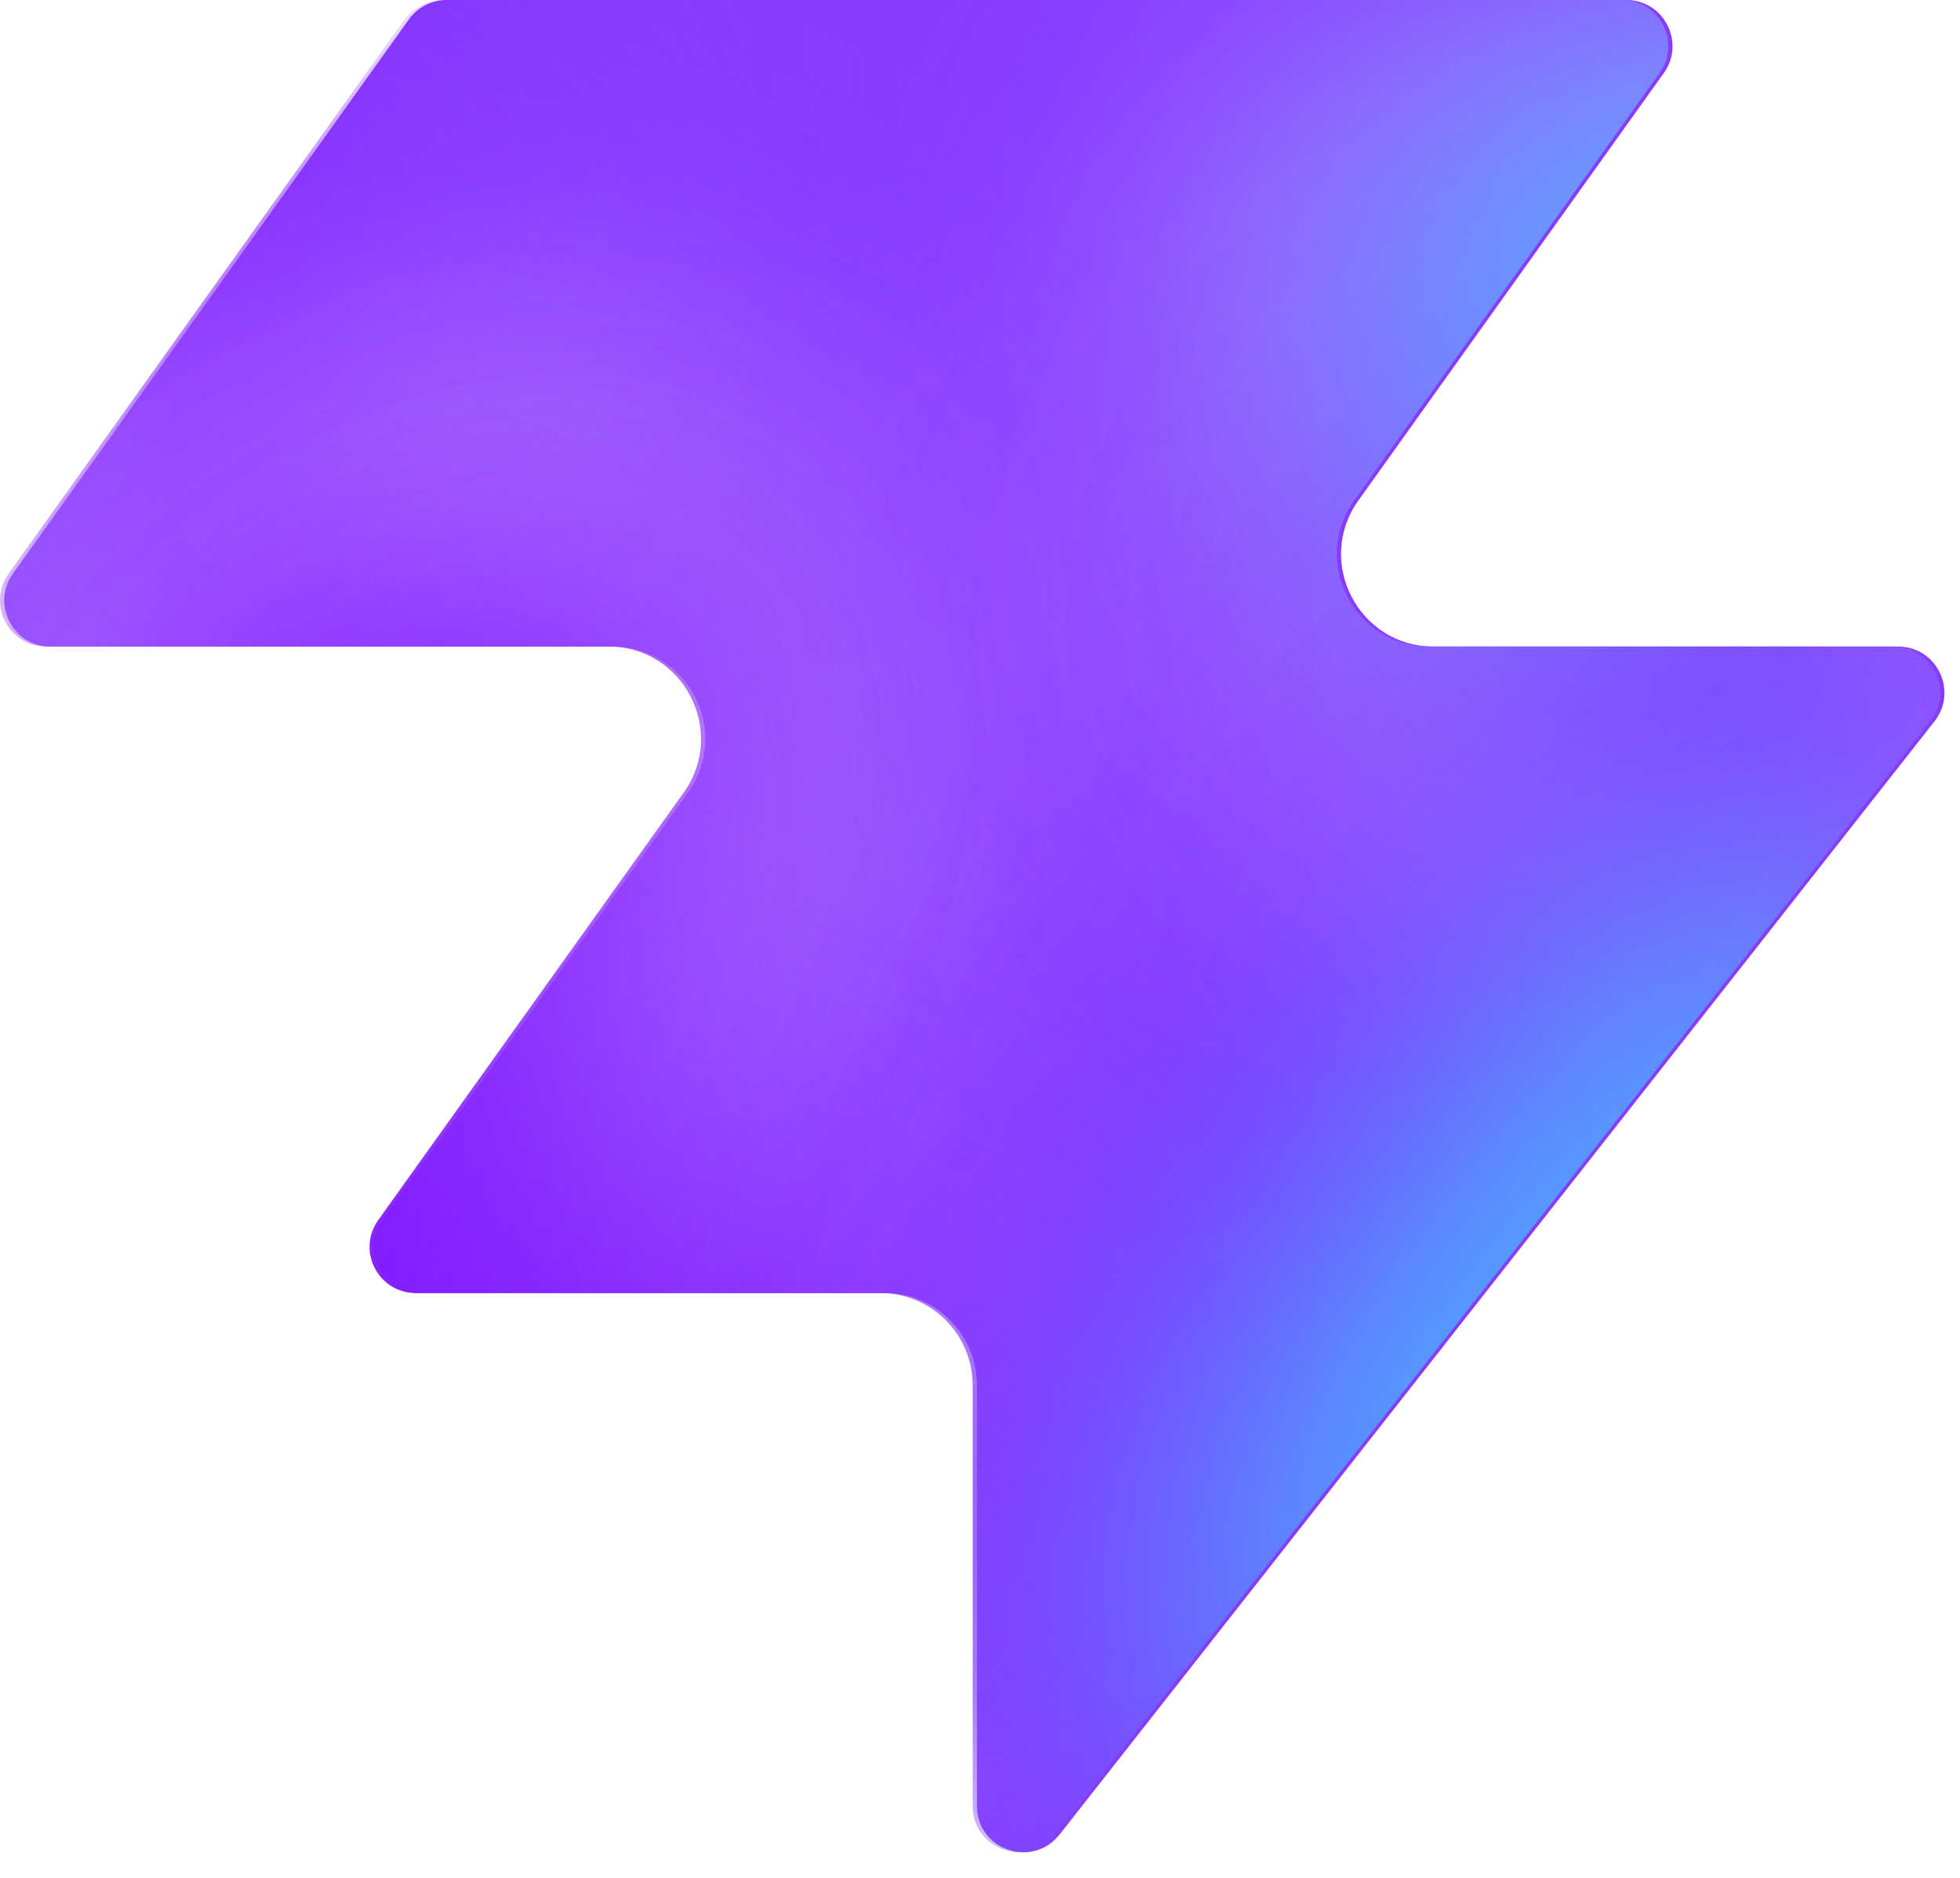
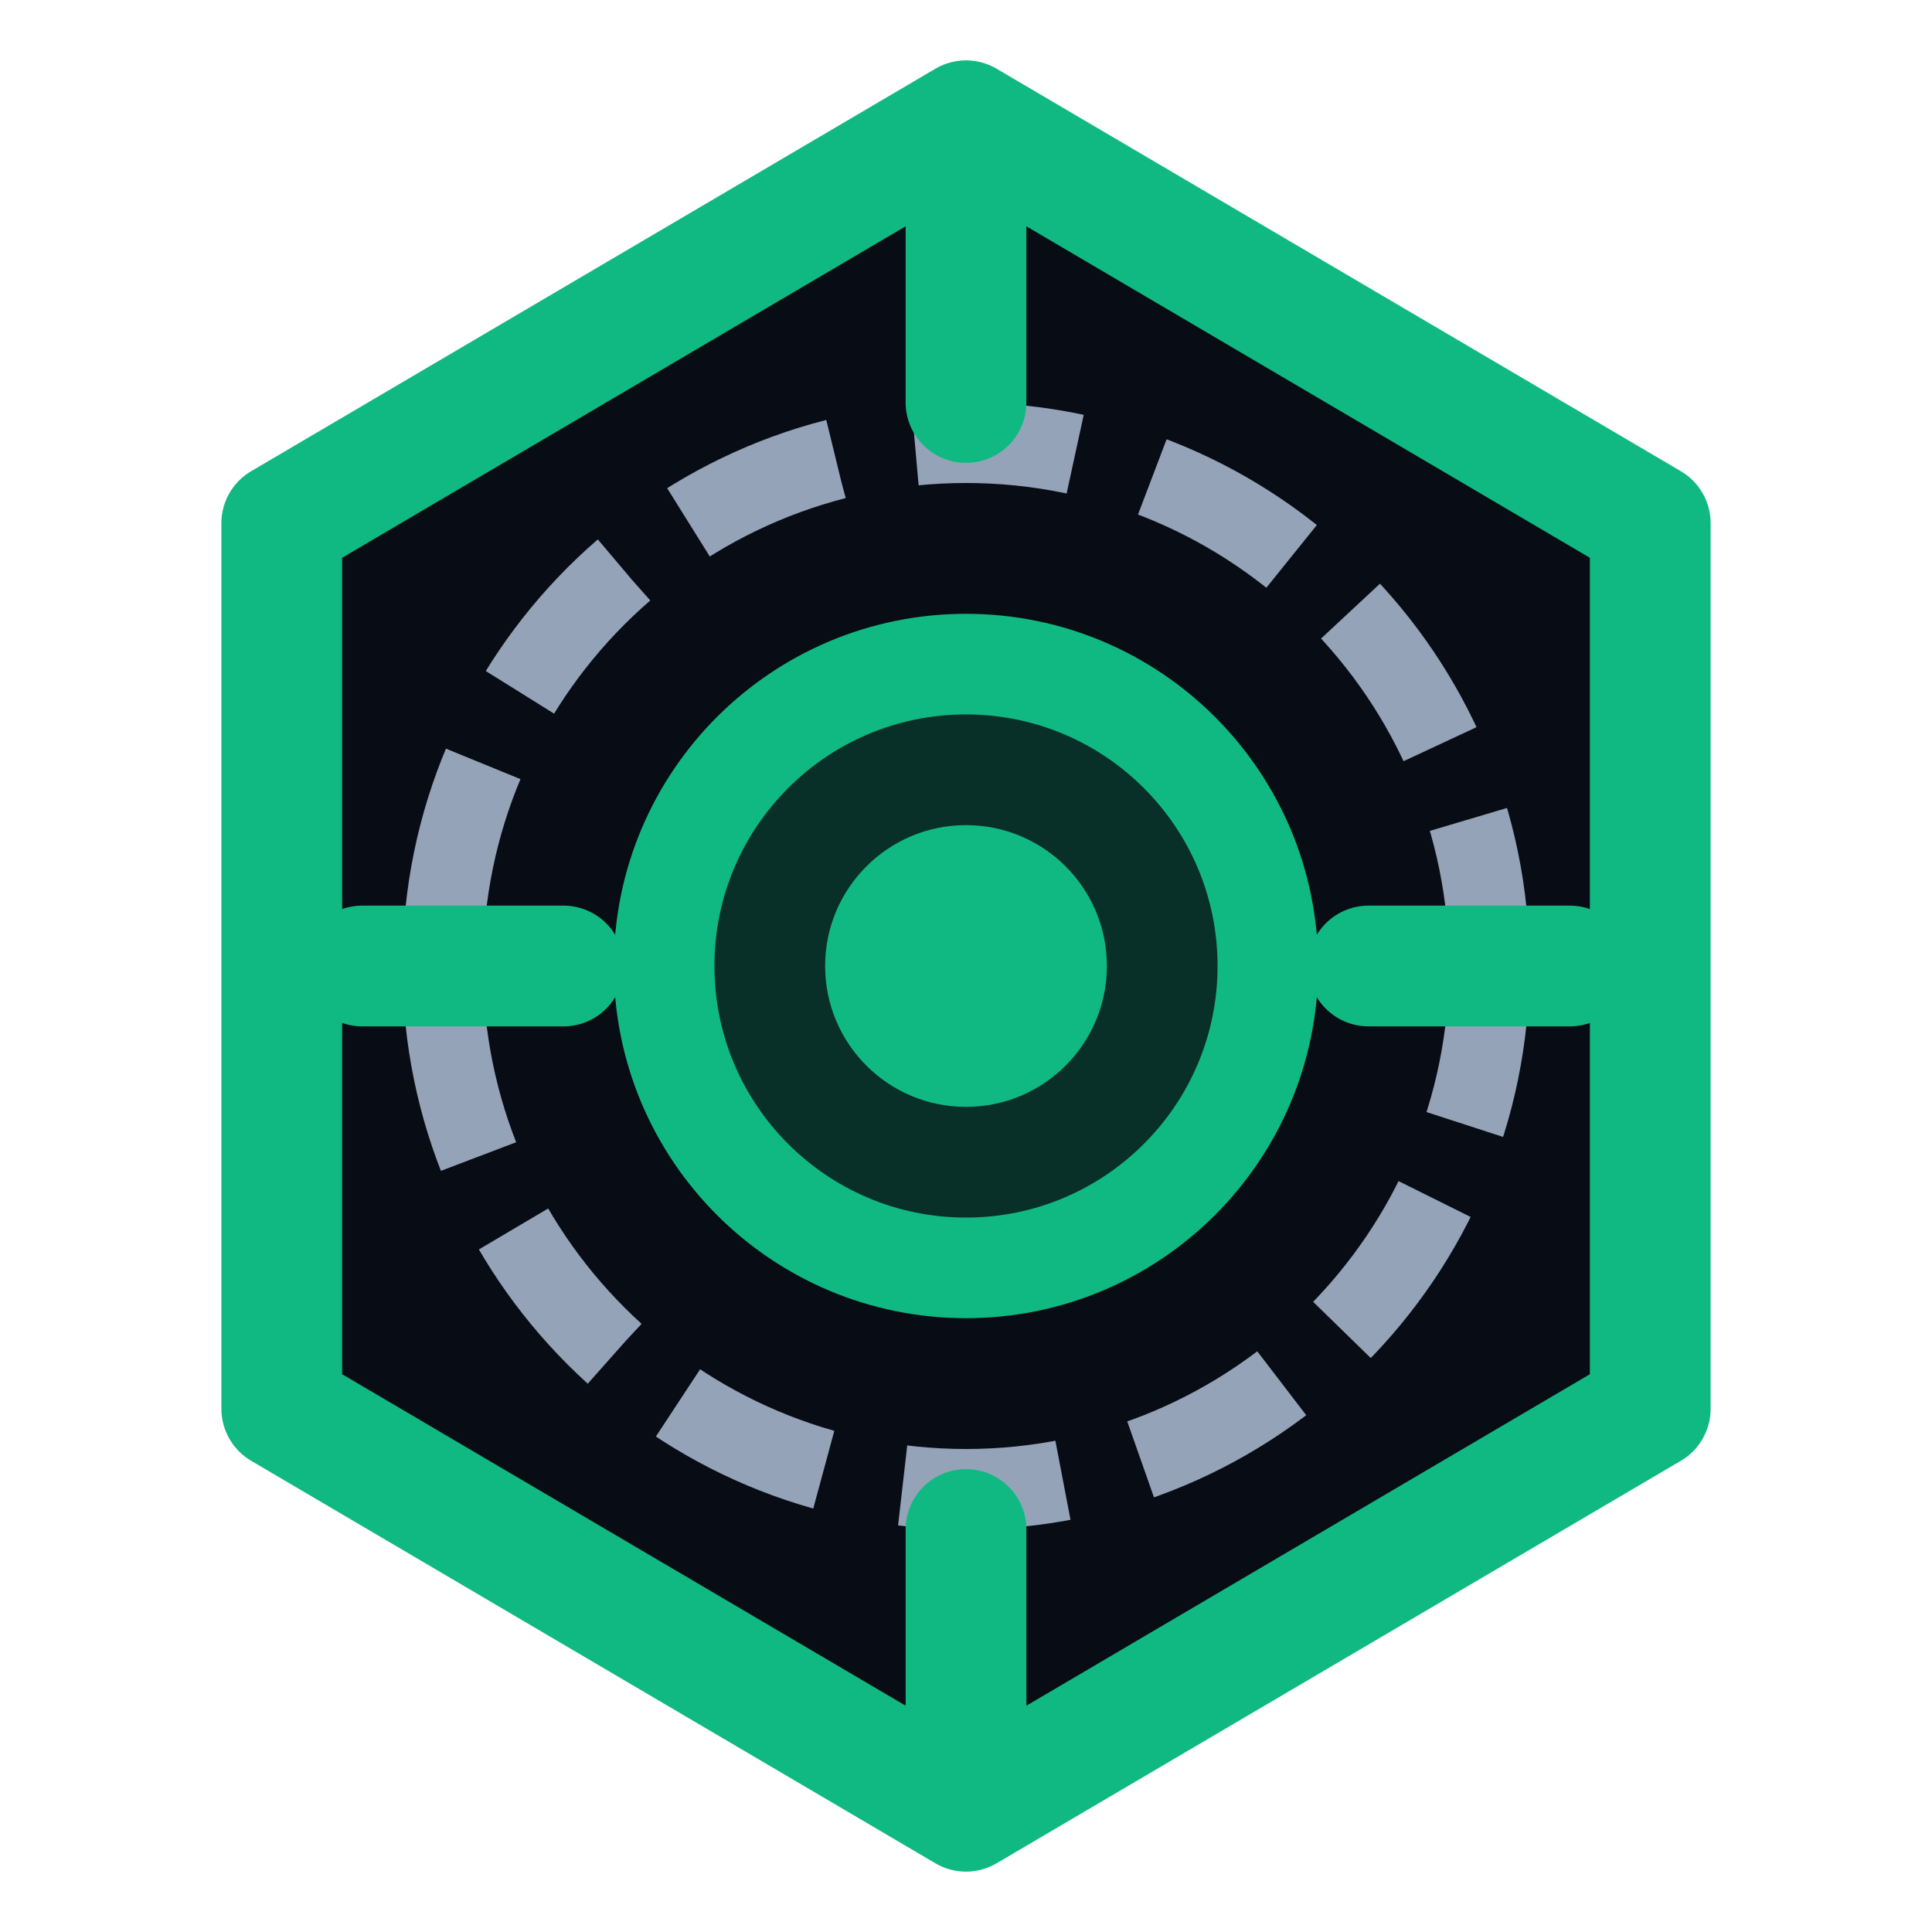
- <svg xmlns="http://www.w3.org/2000/svg" width="48" height="46" fill="none" viewBox="0 0 48 46">
-   <path fill="#863bff" d="M25.946 44.938c-.664.845-2.021.375-2.021-.698V33.937a2.26 2.26 0 0 0-2.262-2.262H10.287c-.92 0-1.456-1.04-.92-1.788l7.48-10.471c1.07-1.497 0-3.578-1.842-3.578H1.237c-.92 0-1.456-1.04-.92-1.788L10.013.474c.214-.297.556-.474.92-.474h28.894c.92 0 1.456 1.04.92 1.788l-7.48 10.471c-1.07 1.498 0 3.579 1.842 3.579h11.377c.943 0 1.473 1.088.89 1.83L25.947 44.94z" style="fill:#863bff;fill:color(display-p3 .525 .23 1);fill-opacity:1" />
-   <mask id="a" width="48" height="46" x="0" y="0" maskUnits="userSpaceOnUse" style="mask-type:alpha">
-     <path fill="#000" d="M25.842 44.938c-.664.844-2.021.375-2.021-.698V33.937a2.26 2.26 0 0 0-2.262-2.262H10.183c-.92 0-1.456-1.04-.92-1.788l7.48-10.471c1.07-1.498 0-3.579-1.842-3.579H1.133c-.92 0-1.456-1.04-.92-1.787L9.91.473c.214-.297.556-.474.92-.474h28.894c.92 0 1.456 1.04.92 1.788l-7.48 10.471c-1.07 1.498 0 3.578 1.842 3.578h11.377c.943 0 1.473 1.088.89 1.832L25.843 44.94z" style="fill:#000;fill-opacity:1" />
-   </mask>
-   <g mask="url(#a)">
-     <g filter="url(#b)">
-       <ellipse cx="5.508" cy="14.704" fill="#ede6ff" rx="5.508" ry="14.704" style="fill:#ede6ff;fill:color(display-p3 .927 .903 1);fill-opacity:1" transform="matrix(.00324 1 1 -.00324 -4.47 31.516)" />
-     </g>
-     <g filter="url(#c)">
-       <ellipse cx="10.399" cy="29.851" fill="#ede6ff" rx="10.399" ry="29.851" style="fill:#ede6ff;fill:color(display-p3 .927 .903 1);fill-opacity:1" transform="matrix(.00324 1 1 -.00324 -39.328 7.883)" />
-     </g>
-     <g filter="url(#d)">
-       <ellipse cx="5.508" cy="30.487" fill="#7e14ff" rx="5.508" ry="30.487" style="fill:#7e14ff;fill:color(display-p3 .492 .077 1);fill-opacity:1" transform="rotate(89.814 -25.913 -14.639)scale(1 -1)" />
-     </g>
-     <g filter="url(#e)">
-       <ellipse cx="5.508" cy="30.599" fill="#7e14ff" rx="5.508" ry="30.599" style="fill:#7e14ff;fill:color(display-p3 .492 .077 1);fill-opacity:1" transform="rotate(89.814 -32.644 -3.334)scale(1 -1)" />
-     </g>
-     <g filter="url(#f)">
-       <ellipse cx="5.508" cy="30.599" fill="#7e14ff" rx="5.508" ry="30.599" style="fill:#7e14ff;fill:color(display-p3 .492 .077 1);fill-opacity:1" transform="matrix(.00324 1 1 -.00324 -34.34 30.47)" />
-     </g>
-     <g filter="url(#g)">
-       <ellipse cx="14.072" cy="22.078" fill="#ede6ff" rx="14.072" ry="22.078" style="fill:#ede6ff;fill:color(display-p3 .927 .903 1);fill-opacity:1" transform="rotate(93.35 24.506 48.493)scale(-1 1)" />
-     </g>
-     <g filter="url(#h)">
-       <ellipse cx="3.47" cy="21.501" fill="#7e14ff" rx="3.47" ry="21.501" style="fill:#7e14ff;fill:color(display-p3 .492 .077 1);fill-opacity:1" transform="rotate(89.009 28.708 47.59)scale(-1 1)" />
-     </g>
-     <g filter="url(#i)">
-       <ellipse cx="3.47" cy="21.501" fill="#7e14ff" rx="3.47" ry="21.501" style="fill:#7e14ff;fill:color(display-p3 .492 .077 1);fill-opacity:1" transform="rotate(89.009 28.708 47.59)scale(-1 1)" />
-     </g>
-     <g filter="url(#j)">
-       <ellipse cx=".387" cy="8.972" fill="#7e14ff" rx="4.407" ry="29.108" style="fill:#7e14ff;fill:color(display-p3 .492 .077 1);fill-opacity:1" transform="rotate(39.51 .387 8.972)" />
-     </g>
-     <g filter="url(#k)">
-       <ellipse cx="47.523" cy="-6.092" fill="#7e14ff" rx="4.407" ry="29.108" style="fill:#7e14ff;fill:color(display-p3 .492 .077 1);fill-opacity:1" transform="rotate(37.892 47.523 -6.092)" />
-     </g>
-     <g filter="url(#l)">
-       <ellipse cx="41.412" cy="6.333" fill="#47bfff" rx="5.971" ry="9.665" style="fill:#47bfff;fill:color(display-p3 .28 .748 1);fill-opacity:1" transform="rotate(37.892 41.412 6.333)" />
-     </g>
-     <g filter="url(#m)">
-       <ellipse cx="-1.879" cy="38.332" fill="#7e14ff" rx="4.407" ry="29.108" style="fill:#7e14ff;fill:color(display-p3 .492 .077 1);fill-opacity:1" transform="rotate(37.892 -1.88 38.332)" />
-     </g>
-     <g filter="url(#n)">
-       <ellipse cx="-1.879" cy="38.332" fill="#7e14ff" rx="4.407" ry="29.108" style="fill:#7e14ff;fill:color(display-p3 .492 .077 1);fill-opacity:1" transform="rotate(37.892 -1.88 38.332)" />
-     </g>
-     <g filter="url(#o)">
-       <ellipse cx="35.651" cy="29.907" fill="#7e14ff" rx="4.407" ry="29.108" style="fill:#7e14ff;fill:color(display-p3 .492 .077 1);fill-opacity:1" transform="rotate(37.892 35.651 29.907)" />
-     </g>
-     <g filter="url(#p)">
-       <ellipse cx="38.418" cy="32.4" fill="#47bfff" rx="5.971" ry="15.297" style="fill:#47bfff;fill:color(display-p3 .28 .748 1);fill-opacity:1" transform="rotate(37.892 38.418 32.4)" />
-     </g>
-   </g>
-   <defs>
-     <filter id="b" width="60.045" height="41.654" x="-19.77" y="16.149" color-interpolation-filters="sRGB" filterUnits="userSpaceOnUse">
-       <feFlood flood-opacity="0" result="BackgroundImageFix" />
-       <feBlend in="SourceGraphic" in2="BackgroundImageFix" result="shape" />
-       <feGaussianBlur result="effect1_foregroundBlur_2002_17158" stdDeviation="7.659" />
-     </filter>
-     <filter id="c" width="90.34" height="51.437" x="-54.613" y="-7.533" color-interpolation-filters="sRGB" filterUnits="userSpaceOnUse">
-       <feFlood flood-opacity="0" result="BackgroundImageFix" />
-       <feBlend in="SourceGraphic" in2="BackgroundImageFix" result="shape" />
-       <feGaussianBlur result="effect1_foregroundBlur_2002_17158" stdDeviation="7.659" />
-     </filter>
-     <filter id="d" width="79.355" height="29.4" x="-49.64" y="2.03" color-interpolation-filters="sRGB" filterUnits="userSpaceOnUse">
-       <feFlood flood-opacity="0" result="BackgroundImageFix" />
-       <feBlend in="SourceGraphic" in2="BackgroundImageFix" result="shape" />
-       <feGaussianBlur result="effect1_foregroundBlur_2002_17158" stdDeviation="4.596" />
-     </filter>
-     <filter id="e" width="79.579" height="29.4" x="-45.045" y="20.029" color-interpolation-filters="sRGB" filterUnits="userSpaceOnUse">
-       <feFlood flood-opacity="0" result="BackgroundImageFix" />
-       <feBlend in="SourceGraphic" in2="BackgroundImageFix" result="shape" />
-       <feGaussianBlur result="effect1_foregroundBlur_2002_17158" stdDeviation="4.596" />
-     </filter>
-     <filter id="f" width="79.579" height="29.4" x="-43.513" y="21.178" color-interpolation-filters="sRGB" filterUnits="userSpaceOnUse">
-       <feFlood flood-opacity="0" result="BackgroundImageFix" />
-       <feBlend in="SourceGraphic" in2="BackgroundImageFix" result="shape" />
-       <feGaussianBlur result="effect1_foregroundBlur_2002_17158" stdDeviation="4.596" />
-     </filter>
-     <filter id="g" width="74.749" height="58.852" x="15.756" y="-17.901" color-interpolation-filters="sRGB" filterUnits="userSpaceOnUse">
-       <feFlood flood-opacity="0" result="BackgroundImageFix" />
-       <feBlend in="SourceGraphic" in2="BackgroundImageFix" result="shape" />
-       <feGaussianBlur result="effect1_foregroundBlur_2002_17158" stdDeviation="7.659" />
-     </filter>
-     <filter id="h" width="61.377" height="25.362" x="23.548" y="2.284" color-interpolation-filters="sRGB" filterUnits="userSpaceOnUse">
-       <feFlood flood-opacity="0" result="BackgroundImageFix" />
-       <feBlend in="SourceGraphic" in2="BackgroundImageFix" result="shape" />
-       <feGaussianBlur result="effect1_foregroundBlur_2002_17158" stdDeviation="4.596" />
-     </filter>
-     <filter id="i" width="61.377" height="25.362" x="23.548" y="2.284" color-interpolation-filters="sRGB" filterUnits="userSpaceOnUse">
-       <feFlood flood-opacity="0" result="BackgroundImageFix" />
-       <feBlend in="SourceGraphic" in2="BackgroundImageFix" result="shape" />
-       <feGaussianBlur result="effect1_foregroundBlur_2002_17158" stdDeviation="4.596" />
-     </filter>
-     <filter id="j" width="56.045" height="63.649" x="-27.636" y="-22.853" color-interpolation-filters="sRGB" filterUnits="userSpaceOnUse">
-       <feFlood flood-opacity="0" result="BackgroundImageFix" />
-       <feBlend in="SourceGraphic" in2="BackgroundImageFix" result="shape" />
-       <feGaussianBlur result="effect1_foregroundBlur_2002_17158" stdDeviation="4.596" />
-     </filter>
-     <filter id="k" width="54.814" height="64.646" x="20.116" y="-38.415" color-interpolation-filters="sRGB" filterUnits="userSpaceOnUse">
-       <feFlood flood-opacity="0" result="BackgroundImageFix" />
-       <feBlend in="SourceGraphic" in2="BackgroundImageFix" result="shape" />
-       <feGaussianBlur result="effect1_foregroundBlur_2002_17158" stdDeviation="4.596" />
-     </filter>
-     <filter id="l" width="33.541" height="35.313" x="24.641" y="-11.323" color-interpolation-filters="sRGB" filterUnits="userSpaceOnUse">
-       <feFlood flood-opacity="0" result="BackgroundImageFix" />
-       <feBlend in="SourceGraphic" in2="BackgroundImageFix" result="shape" />
-       <feGaussianBlur result="effect1_foregroundBlur_2002_17158" stdDeviation="4.596" />
-     </filter>
-     <filter id="m" width="54.814" height="64.646" x="-29.286" y="6.009" color-interpolation-filters="sRGB" filterUnits="userSpaceOnUse">
-       <feFlood flood-opacity="0" result="BackgroundImageFix" />
-       <feBlend in="SourceGraphic" in2="BackgroundImageFix" result="shape" />
-       <feGaussianBlur result="effect1_foregroundBlur_2002_17158" stdDeviation="4.596" />
-     </filter>
-     <filter id="n" width="54.814" height="64.646" x="-29.286" y="6.009" color-interpolation-filters="sRGB" filterUnits="userSpaceOnUse">
-       <feFlood flood-opacity="0" result="BackgroundImageFix" />
-       <feBlend in="SourceGraphic" in2="BackgroundImageFix" result="shape" />
-       <feGaussianBlur result="effect1_foregroundBlur_2002_17158" stdDeviation="4.596" />
-     </filter>
-     <filter id="o" width="54.814" height="64.646" x="8.244" y="-2.416" color-interpolation-filters="sRGB" filterUnits="userSpaceOnUse">
-       <feFlood flood-opacity="0" result="BackgroundImageFix" />
-       <feBlend in="SourceGraphic" in2="BackgroundImageFix" result="shape" />
-       <feGaussianBlur result="effect1_foregroundBlur_2002_17158" stdDeviation="4.596" />
-     </filter>
-     <filter id="p" width="39.409" height="43.623" x="18.713" y="10.588" color-interpolation-filters="sRGB" filterUnits="userSpaceOnUse">
-       <feFlood flood-opacity="0" result="BackgroundImageFix" />
-       <feBlend in="SourceGraphic" in2="BackgroundImageFix" result="shape" />
-       <feGaussianBlur result="effect1_foregroundBlur_2002_17158" stdDeviation="4.596" />
-     </filter>
-   </defs>
+ <svg xmlns="http://www.w3.org/2000/svg" width="48" height="48" viewBox="0 0 48 48" fill="none">
+   <polygon points="24,3 41,13 41,35 24,45 7,35 7,13" stroke="#10b981" stroke-width="3" stroke-linejoin="round" fill="#080c14" />
+   <circle cx="24" cy="24" r="13" stroke="#94a3b8" stroke-width="2" stroke-dasharray="4 2" />
+   <circle cx="24" cy="24" r="7.5" stroke="#10b981" stroke-width="2.5" fill="#10b981" fill-opacity="0.2" />
+   <circle cx="24" cy="24" r="3.5" fill="#10b981" />
+   <line x1="24" y1="5" x2="24" y2="10" stroke="#10b981" stroke-width="3" stroke-linecap="round" />
+   <line x1="24" y1="38" x2="24" y2="43" stroke="#10b981" stroke-width="3" stroke-linecap="round" />
+   <line x1="9" y1="24" x2="14" y2="24" stroke="#10b981" stroke-width="3" stroke-linecap="round" />
+   <line x1="34" y1="24" x2="39" y2="24" stroke="#10b981" stroke-width="3" stroke-linecap="round" />
</svg>
